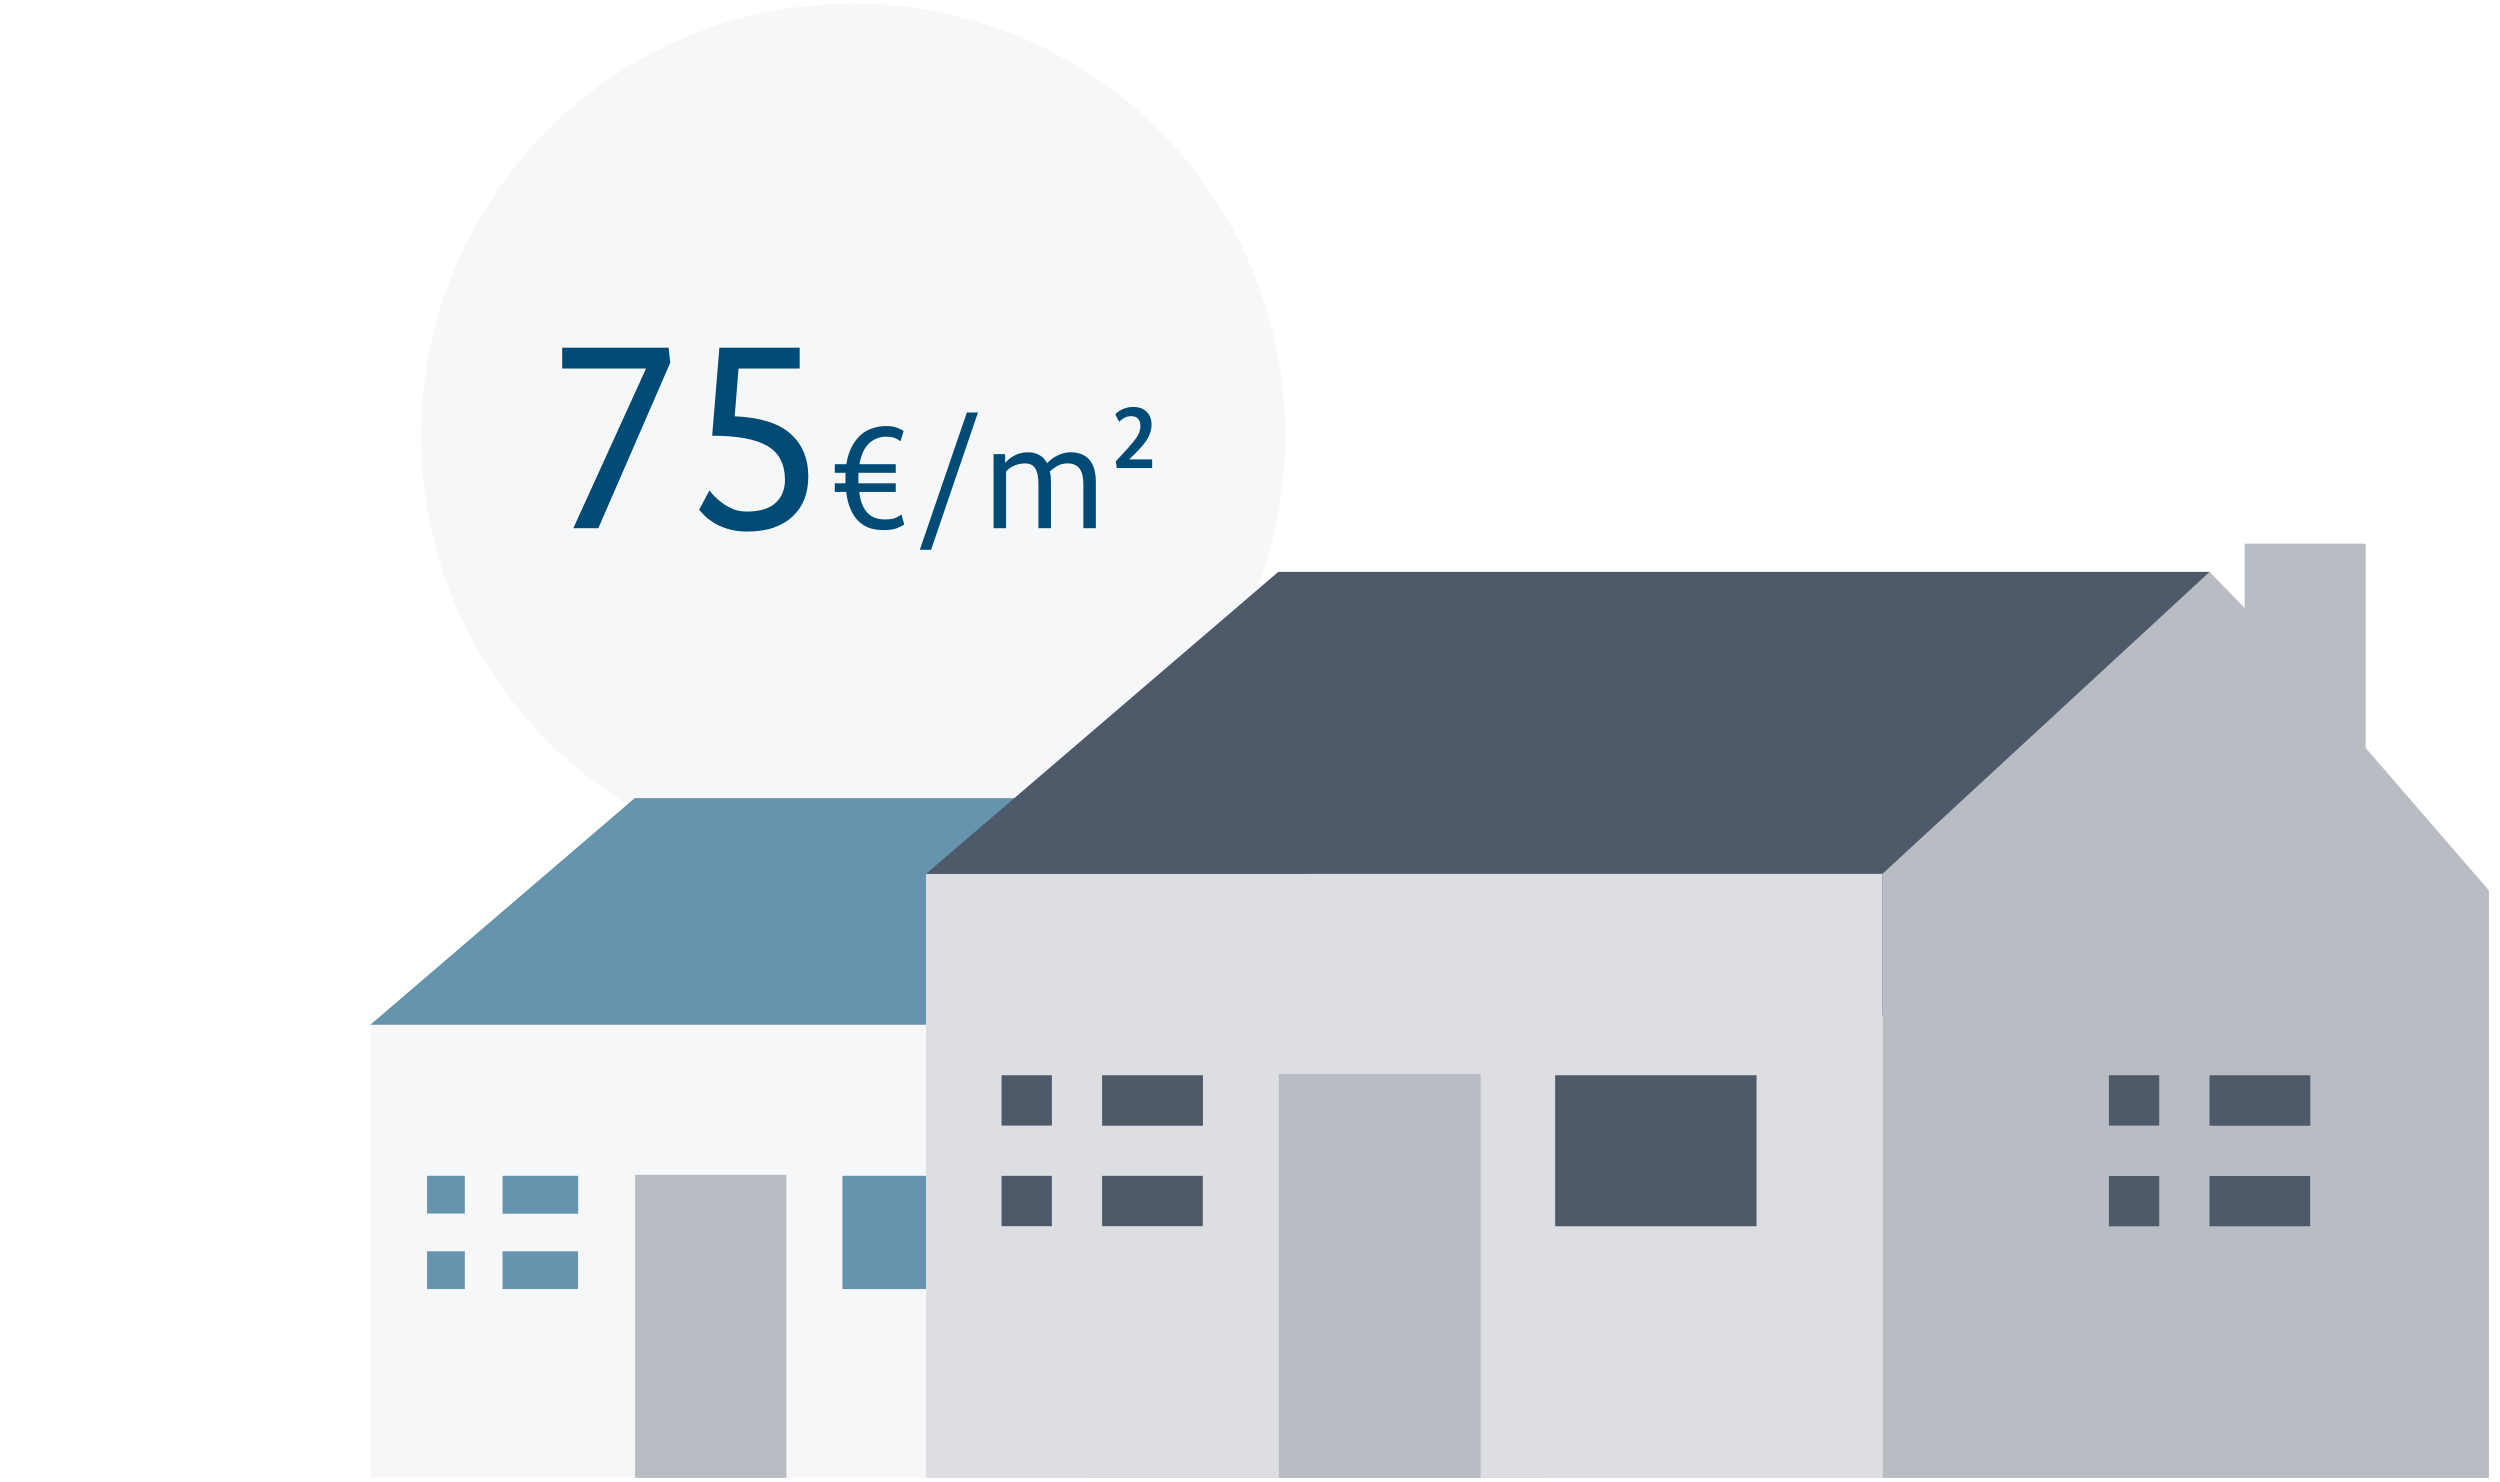
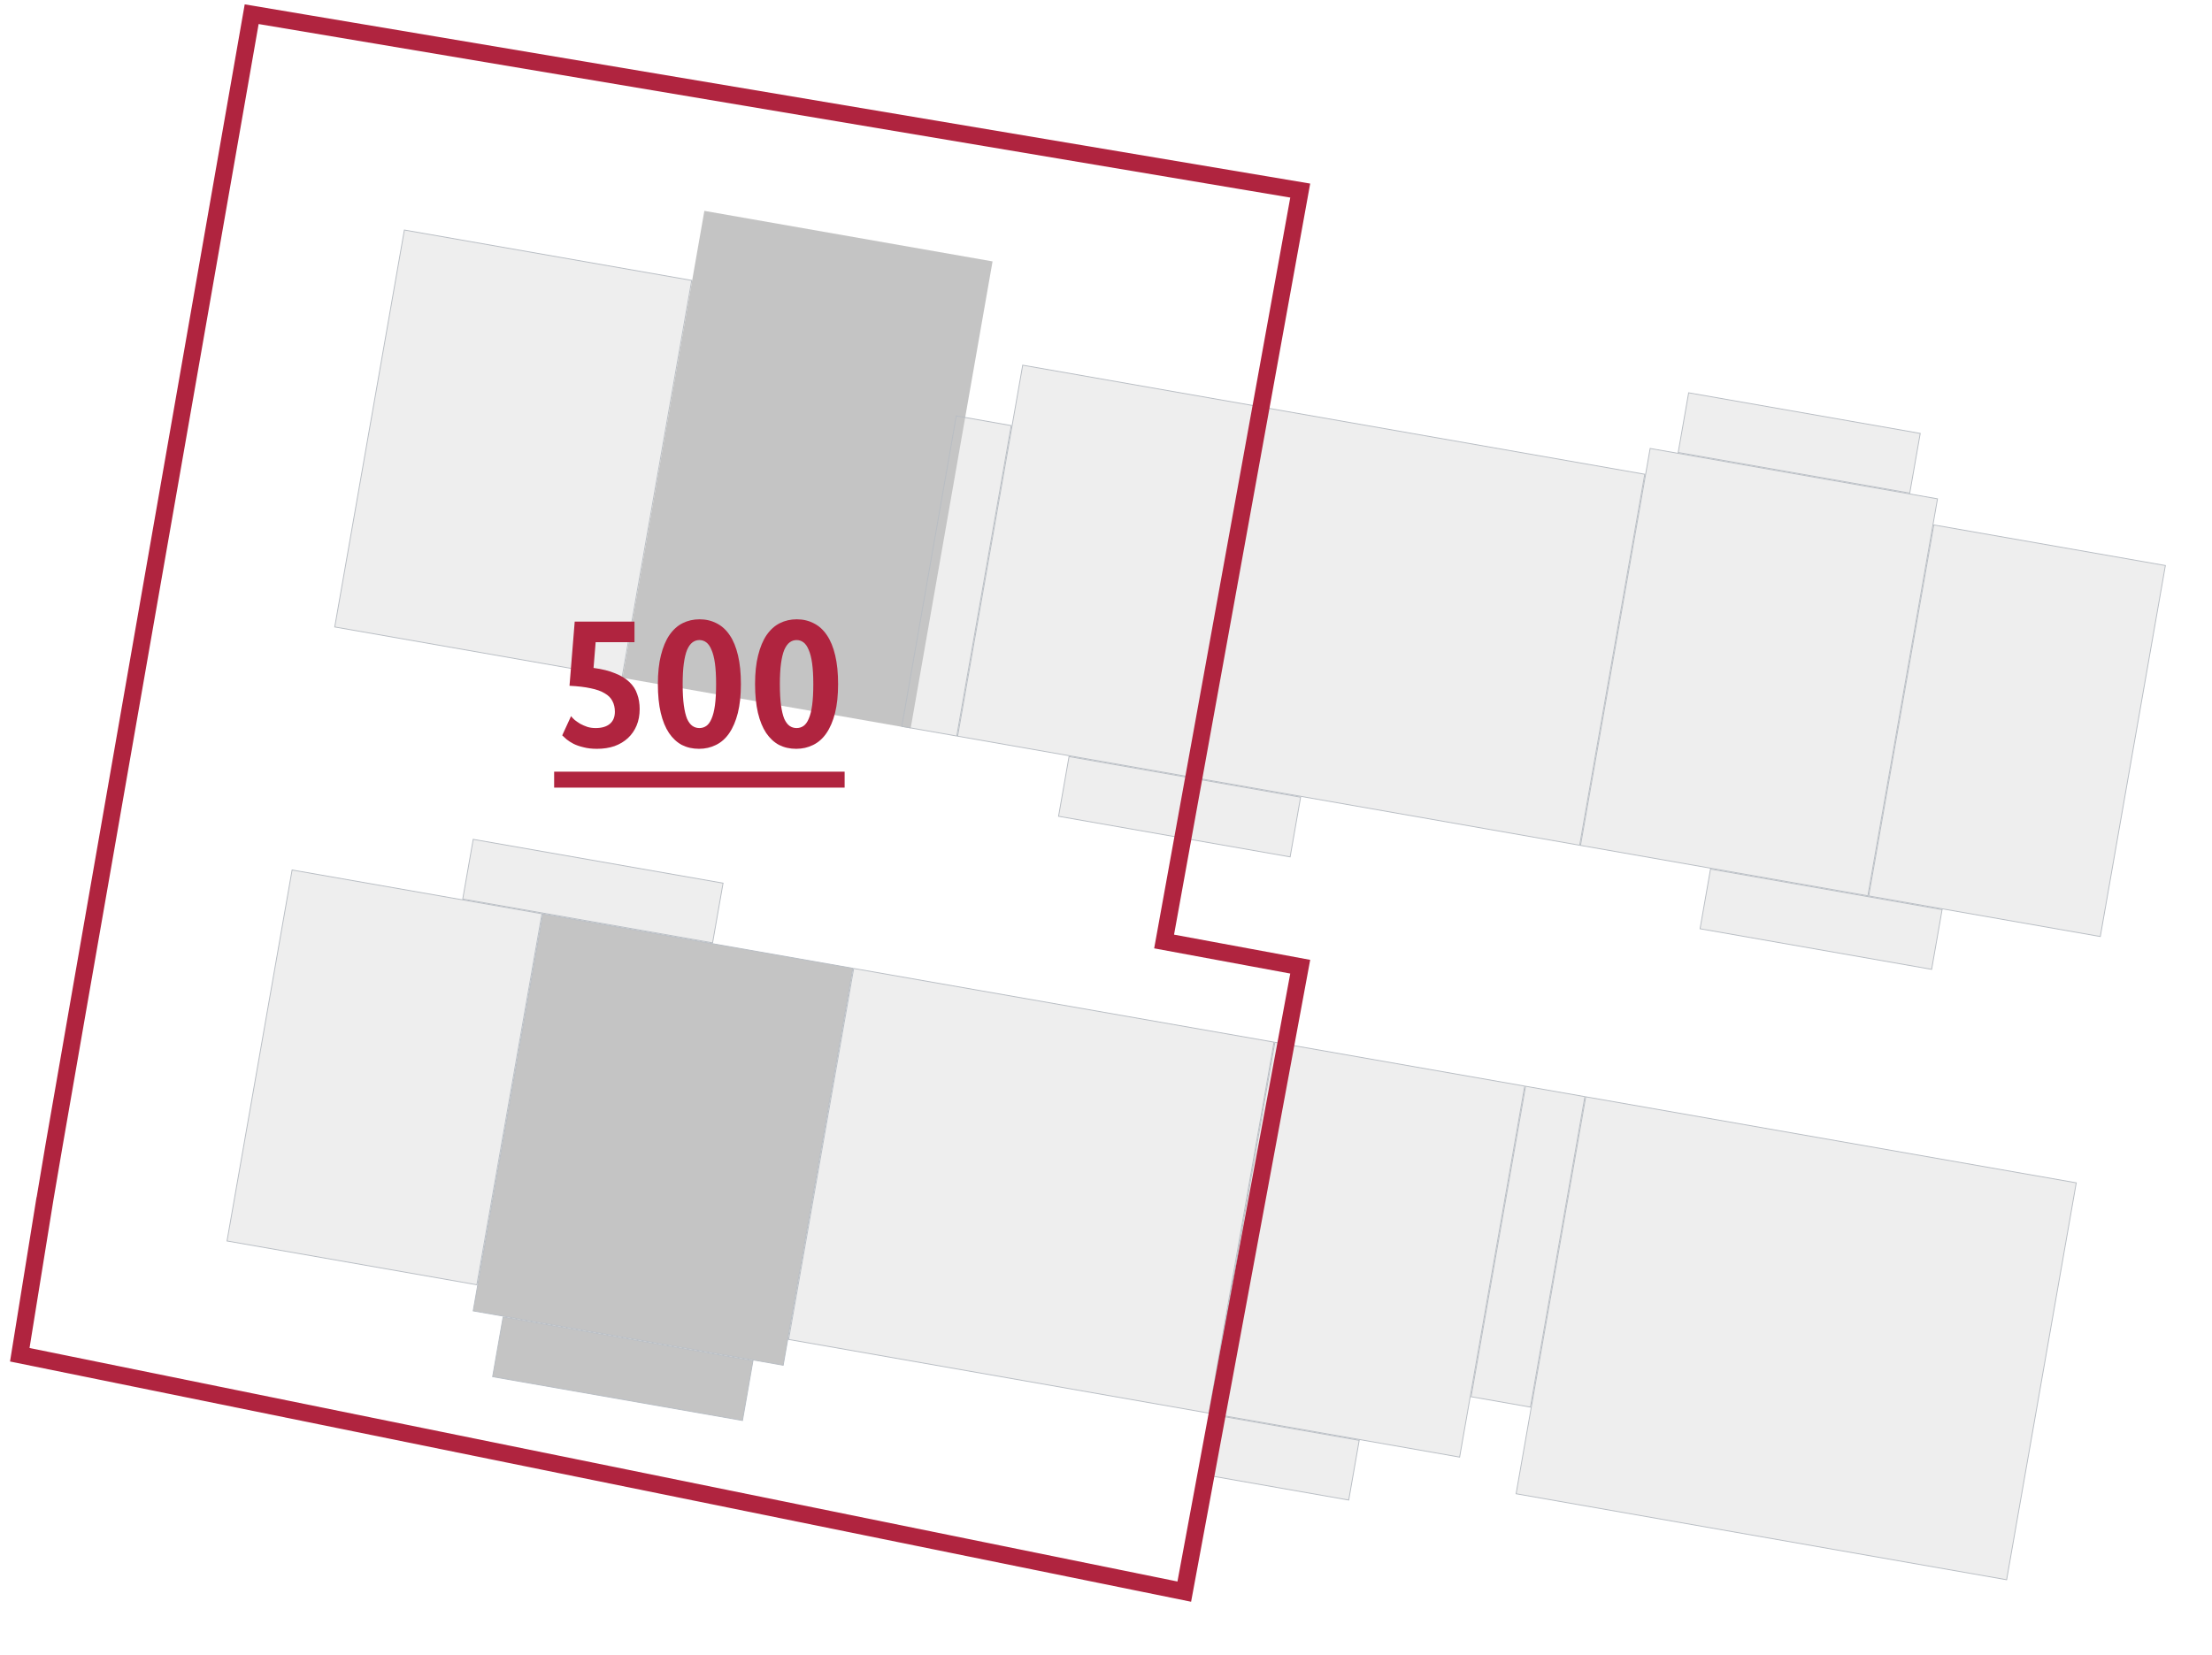
- <svg xmlns="http://www.w3.org/2000/svg" width="162" height="96" viewBox="0 0 162 96" fill="none">
-   <rect x="27.281" y="0.229" width="56" height="56" rx="28" fill="#F6F7F8" />
-   <path d="M43.433 23.501L38.771 34.229H37.151L41.849 23.915V23.879H36.431V22.529H43.325L43.433 23.501ZM51.819 23.879H47.859L47.607 26.975C49.263 27.047 50.469 27.425 51.225 28.109C51.993 28.793 52.377 29.717 52.377 30.881C52.377 31.409 52.293 31.895 52.125 32.339C51.957 32.771 51.705 33.143 51.369 33.455C51.045 33.767 50.631 34.013 50.127 34.193C49.635 34.361 49.059 34.445 48.399 34.445C47.919 34.445 47.499 34.385 47.139 34.265C46.791 34.157 46.491 34.025 46.239 33.869C45.999 33.713 45.801 33.557 45.645 33.401C45.489 33.245 45.375 33.125 45.303 33.041L45.969 31.781C46.053 31.889 46.167 32.021 46.311 32.177C46.467 32.333 46.647 32.483 46.851 32.627C47.055 32.771 47.283 32.897 47.535 33.005C47.799 33.101 48.087 33.149 48.399 33.149C49.227 33.149 49.845 32.963 50.253 32.591C50.661 32.219 50.865 31.721 50.865 31.097C50.865 30.077 50.487 29.345 49.731 28.901C48.975 28.457 47.781 28.235 46.149 28.235L46.617 22.529H51.819V23.879ZM58.045 31.879H55.675C55.721 32.212 55.791 32.492 55.885 32.719C55.985 32.946 56.105 33.129 56.245 33.269C56.392 33.409 56.555 33.509 56.735 33.569C56.922 33.629 57.121 33.659 57.335 33.659C57.648 33.659 57.882 33.626 58.035 33.559C58.195 33.486 58.322 33.412 58.415 33.339L58.595 33.979C58.481 34.066 58.322 34.149 58.115 34.229C57.915 34.309 57.621 34.349 57.235 34.349C56.915 34.349 56.621 34.306 56.355 34.219C56.088 34.126 55.852 33.982 55.645 33.789C55.438 33.589 55.265 33.332 55.125 33.019C54.985 32.706 54.888 32.326 54.835 31.879H54.095V31.319H54.785V30.979C54.785 30.926 54.785 30.869 54.785 30.809C54.785 30.749 54.788 30.692 54.795 30.639H54.095V30.079H54.845C54.911 29.639 55.028 29.262 55.195 28.949C55.361 28.636 55.558 28.379 55.785 28.179C56.011 27.979 56.265 27.836 56.545 27.749C56.825 27.656 57.115 27.609 57.415 27.609C57.728 27.609 57.968 27.646 58.135 27.719C58.308 27.786 58.448 27.852 58.555 27.919L58.355 28.589C58.261 28.516 58.142 28.449 57.995 28.389C57.848 28.329 57.655 28.299 57.415 28.299C56.988 28.299 56.621 28.442 56.315 28.729C56.008 29.016 55.801 29.466 55.695 30.079H58.045V30.639H55.635C55.628 30.692 55.625 30.749 55.625 30.809C55.625 30.862 55.625 30.919 55.625 30.979V31.319H58.045V31.879ZM60.333 35.629H59.603L62.653 26.729H63.373L60.333 35.629ZM67.292 34.229V31.389C67.292 30.909 67.222 30.562 67.082 30.349C66.949 30.136 66.732 30.029 66.432 30.029C66.259 30.029 66.106 30.049 65.972 30.089C65.839 30.122 65.722 30.166 65.622 30.219C65.522 30.272 65.436 30.329 65.362 30.389C65.296 30.449 65.239 30.502 65.192 30.549V34.229H64.382V29.429H65.132V29.969H65.152C65.199 29.916 65.266 29.852 65.352 29.779C65.439 29.699 65.542 29.626 65.662 29.559C65.782 29.486 65.922 29.426 66.082 29.379C66.242 29.332 66.422 29.309 66.622 29.309C66.902 29.309 67.146 29.369 67.352 29.489C67.566 29.602 67.732 29.779 67.852 30.019C67.912 29.952 67.989 29.879 68.082 29.799C68.182 29.712 68.296 29.636 68.422 29.569C68.549 29.496 68.692 29.436 68.852 29.389C69.012 29.336 69.189 29.309 69.382 29.309C69.909 29.309 70.312 29.469 70.592 29.789C70.872 30.109 71.012 30.599 71.012 31.259V34.229H70.202V31.389C70.202 30.909 70.116 30.562 69.942 30.349C69.769 30.136 69.519 30.029 69.192 30.029C68.906 30.029 68.666 30.092 68.472 30.219C68.286 30.339 68.139 30.449 68.032 30.549C68.079 30.742 68.102 30.979 68.102 31.259V34.229H67.292ZM74.619 27.519C74.619 27.719 74.585 27.906 74.519 28.079C74.459 28.252 74.369 28.426 74.249 28.599C74.129 28.772 73.979 28.952 73.799 29.139C73.625 29.326 73.422 29.529 73.189 29.749V29.769H74.659V30.329H72.369L72.309 29.889C72.629 29.542 72.892 29.256 73.099 29.029C73.305 28.796 73.469 28.599 73.589 28.439C73.709 28.272 73.789 28.126 73.829 27.999C73.875 27.872 73.899 27.739 73.899 27.599C73.899 27.399 73.849 27.246 73.749 27.139C73.655 27.026 73.509 26.969 73.309 26.969C73.102 26.969 72.932 27.016 72.799 27.109C72.672 27.196 72.579 27.269 72.519 27.329L72.269 26.849C72.309 26.809 72.359 26.762 72.419 26.709C72.485 26.656 72.565 26.606 72.659 26.559C72.752 26.506 72.862 26.462 72.989 26.429C73.115 26.389 73.259 26.369 73.419 26.369C73.799 26.369 74.092 26.472 74.299 26.679C74.512 26.879 74.619 27.159 74.619 27.519Z" fill="#004B76" />
-   <path d="M25.875 69.808L24 66.402L41.129 51.72H86.398L86.499 55.976L70.249 73.581L51.499 77.353L25.875 69.808Z" fill="#6693AD" />
-   <path d="M93.985 60.28V50.35H88.104V53.481L86.397 51.722L70.492 66.404V71.298V81.086V95.768H99.978V67.208L93.985 60.28Z" fill="#B8BDC3" />
-   <path d="M70.493 66.404L24 66.404V95.768H70.493V66.404Z" fill="#F6F7F8" />
-   <path d="M64.379 76.192H54.591V83.533H64.379V76.192Z" fill="#6693AD" />
-   <path d="M50.959 76.128H41.155V95.768H50.959V76.128Z" fill="#B8BDC3" />
-   <path d="M30.122 78.639V76.192H27.675V78.639H29.918H30.122Z" fill="#6693AD" />
-   <path d="M29.918 81.084H27.675V83.531H30.122V81.084H29.918Z" fill="#6693AD" />
-   <path d="M37.467 76.192H32.565V78.647H37.467V76.192Z" fill="#6693AD" />
-   <path d="M37.459 81.084H32.565V83.531H37.459V81.084Z" fill="#6693AD" />
-   <path d="M83.951 78.637V76.19H81.504V78.637H83.746H83.951Z" fill="#6693AD" />
-   <path d="M83.746 81.085H81.504V83.532H83.951V81.085H83.746Z" fill="#6693AD" />
-   <path d="M91.295 76.19H86.393V78.645H91.295V76.19Z" fill="#6693AD" />
-   <path d="M91.287 81.085H86.393V83.532H91.287V81.085Z" fill="#6693AD" />
-   <path d="M62.501 61.167L60.002 56.627L82.835 37.055H143.179L143.314 42.729L121.653 66.196L96.659 71.224L62.501 61.167Z" fill="#4E596A" />
-   <path d="M153.295 48.466V35.229H145.456V39.403L143.181 37.057L121.979 56.629V63.152V76.2V95.771H161.284V57.701L153.295 48.466Z" fill="#B8BDC3" />
-   <path d="M121.977 56.628L60.002 56.629V95.77H121.977V56.628Z" fill="#DCDEE1" />
-   <path d="M113.823 69.675H100.775V79.461H113.823V69.675Z" fill="#4E596A" />
-   <path d="M95.941 69.591H82.872V95.771H95.941V69.591Z" fill="#B8BDC3" />
-   <path d="M68.162 72.937V69.675H64.9V72.937H67.889H68.162Z" fill="#4E596A" />
-   <path d="M67.889 76.195H64.9V79.457H68.162V76.195H67.889Z" fill="#4E596A" />
-   <path d="M77.951 69.675H71.417V72.948H77.951V69.675Z" fill="#4E596A" />
-   <path d="M77.941 76.195H71.417V79.457H77.941V76.195Z" fill="#4E596A" />
-   <path d="M139.918 72.938V69.676H136.657V72.938H139.646H139.918Z" fill="#4E596A" />
-   <path d="M139.646 76.202H136.656V79.464H139.918V76.202H139.646Z" fill="#4E596A" />
-   <path d="M149.708 69.677H143.174V72.949H149.708V69.677Z" fill="#4E596A" />
-   <path d="M149.697 76.202H143.174V79.464H149.697V76.202Z" fill="#4E596A" />
+ <svg xmlns="http://www.w3.org/2000/svg" width="155" height="116" viewBox="0 0 155 116" fill="none">
+   <rect x="28.335" y="16.122" width="20.443" height="28.248" transform="rotate(9.94729 28.3346 16.1215)" fill="#C4C4C4" fill-opacity="0.3" stroke="#B8BDC3" stroke-width="0.06" />
+   <rect x="115.63" y="31.432" width="20.443" height="28.248" transform="rotate(9.94729 115.63 31.4316)" fill="#C4C4C4" fill-opacity="0.3" stroke="#B8BDC3" stroke-width="0.06" />
+   <rect x="49.356" y="14.78" width="20.503" height="33.231" transform="rotate(9.94729 49.356 14.7804)" fill="#C4C4C4" />
+   <path d="M44.46 45.011L41.739 45.011L41.591 46.816C42.193 46.897 42.695 47.022 43.099 47.193C43.512 47.355 43.844 47.556 44.096 47.799C44.356 48.041 44.54 48.324 44.648 48.647C44.765 48.962 44.823 49.312 44.823 49.698C44.823 50.129 44.751 50.515 44.608 50.856C44.464 51.197 44.262 51.489 44.002 51.732C43.741 51.974 43.427 52.163 43.059 52.297C42.691 52.423 42.282 52.486 41.833 52.486C41.474 52.486 41.16 52.45 40.891 52.378C40.621 52.315 40.388 52.234 40.19 52.136C40.002 52.037 39.84 51.934 39.705 51.826C39.58 51.718 39.476 51.624 39.396 51.543L40.015 50.196C40.078 50.277 40.163 50.367 40.271 50.466C40.388 50.555 40.518 50.645 40.662 50.735C40.814 50.816 40.98 50.888 41.16 50.95C41.34 51.004 41.532 51.031 41.739 51.031C42.17 51.031 42.502 50.932 42.736 50.735C42.969 50.537 43.086 50.255 43.086 49.886C43.086 49.599 43.028 49.348 42.911 49.132C42.803 48.917 42.623 48.737 42.372 48.594C42.121 48.441 41.793 48.324 41.389 48.243C40.985 48.154 40.491 48.095 39.907 48.068L40.271 43.57L44.46 43.57L44.46 45.011ZM51.917 47.947C51.917 48.728 51.845 49.406 51.701 49.981C51.557 50.546 51.355 51.018 51.095 51.395C50.844 51.763 50.534 52.037 50.166 52.216C49.807 52.396 49.412 52.486 48.981 52.486C48.541 52.486 48.141 52.396 47.782 52.216C47.432 52.028 47.131 51.749 46.88 51.381C46.628 51.004 46.435 50.533 46.301 49.967C46.166 49.393 46.099 48.719 46.099 47.947C46.099 47.166 46.17 46.493 46.314 45.927C46.458 45.352 46.655 44.881 46.907 44.513C47.167 44.136 47.477 43.857 47.836 43.678C48.195 43.498 48.59 43.408 49.021 43.408C49.461 43.408 49.861 43.503 50.22 43.691C50.579 43.871 50.884 44.149 51.136 44.526C51.387 44.894 51.58 45.366 51.715 45.94C51.849 46.506 51.917 47.175 51.917 47.947ZM50.179 47.947C50.179 47.381 50.152 46.901 50.099 46.506C50.045 46.111 49.964 45.792 49.856 45.55C49.757 45.307 49.636 45.132 49.492 45.025C49.349 44.917 49.187 44.863 49.008 44.863C48.828 44.863 48.666 44.917 48.523 45.025C48.379 45.132 48.253 45.307 48.146 45.55C48.047 45.792 47.971 46.111 47.917 46.506C47.863 46.901 47.836 47.381 47.836 47.947C47.836 48.54 47.863 49.033 47.917 49.429C47.971 49.824 48.047 50.142 48.146 50.385C48.253 50.618 48.379 50.784 48.523 50.883C48.666 50.982 48.828 51.031 49.008 51.031C49.187 51.031 49.349 50.982 49.492 50.883C49.636 50.784 49.757 50.618 49.856 50.385C49.964 50.142 50.045 49.824 50.099 49.429C50.152 49.033 50.179 48.54 50.179 47.947ZM58.727 47.947C58.727 48.728 58.656 49.406 58.512 49.981C58.368 50.546 58.166 51.018 57.906 51.395C57.654 51.763 57.345 52.037 56.977 52.216C56.617 52.396 56.222 52.486 55.791 52.486C55.351 52.486 54.952 52.396 54.593 52.216C54.242 52.028 53.942 51.749 53.69 51.381C53.439 51.004 53.246 50.533 53.111 49.967C52.977 49.393 52.909 48.719 52.909 47.947C52.909 47.166 52.981 46.493 53.125 45.927C53.268 45.352 53.466 44.881 53.717 44.513C53.978 44.136 54.287 43.857 54.647 43.678C55.006 43.498 55.401 43.408 55.832 43.408C56.272 43.408 56.671 43.503 57.03 43.691C57.389 43.871 57.695 44.149 57.946 44.526C58.198 44.894 58.391 45.366 58.525 45.94C58.66 46.506 58.727 47.175 58.727 47.947ZM56.99 47.947C56.99 47.381 56.963 46.901 56.909 46.506C56.855 46.111 56.775 45.792 56.667 45.55C56.568 45.307 56.447 45.132 56.303 45.025C56.16 44.917 55.998 44.863 55.818 44.863C55.639 44.863 55.477 44.917 55.333 45.025C55.19 45.132 55.064 45.307 54.956 45.55C54.858 45.792 54.781 46.111 54.727 46.506C54.673 46.901 54.647 47.381 54.647 47.947C54.647 48.54 54.673 49.033 54.727 49.429C54.781 49.824 54.858 50.142 54.956 50.385C55.064 50.618 55.19 50.784 55.333 50.883C55.477 50.982 55.639 51.031 55.818 51.031C55.998 51.031 56.16 50.982 56.303 50.883C56.447 50.784 56.568 50.618 56.667 50.385C56.775 50.142 56.855 49.824 56.909 49.429C56.963 49.033 56.99 48.54 56.99 47.947Z" fill="#B0243F" />
+   <path d="M38.83 54.088L59.185 54.088L59.185 55.206L38.83 55.206L38.83 54.088Z" fill="#B0243F" />
+   <rect x="67.01" y="29.153" width="3.908" height="22.094" transform="rotate(9.94729 67.0104 29.1528)" fill="#C4C4C4" fill-opacity="0.3" stroke="#B8BDC3" stroke-width="0.06" />
+   <rect x="71.663" y="25.595" width="16.475" height="26.402" transform="rotate(9.94729 71.6632 25.5953)" fill="#C4C4C4" fill-opacity="0.3" stroke="#B8BDC3" stroke-width="0.06" />
+   <rect x="135.506" y="36.792" width="16.475" height="26.402" transform="rotate(9.94729 135.506 36.7918)" fill="#C4C4C4" fill-opacity="0.3" stroke="#B8BDC3" stroke-width="0.06" />
+   <rect x="74.909" y="53.031" width="16.475" height="4.248" transform="rotate(9.94729 74.9095 53.0307)" fill="#C4C4C4" fill-opacity="0.3" stroke="#B8BDC3" stroke-width="0.06" />
+   <rect x="119.86" y="60.914" width="16.475" height="4.248" transform="rotate(9.94729 119.86 60.9145)" fill="#C4C4C4" fill-opacity="0.3" stroke="#B8BDC3" stroke-width="0.06" />
+   <rect x="118.328" y="27.531" width="16.475" height="4.248" transform="rotate(9.94729 118.328 27.5311)" fill="#C4C4C4" fill-opacity="0.3" stroke="#B8BDC3" stroke-width="0.06" />
+   <rect x="87.95" y="28.452" width="27.718" height="26.402" transform="rotate(9.94729 87.9497 28.452)" fill="#C4C4C4" fill-opacity="0.3" stroke="#B8BDC3" stroke-width="0.06" />
+   <rect x="140.609" y="110.728" width="34.897" height="28.248" transform="rotate(-170.053 140.609 110.728)" fill="#C4C4C4" fill-opacity="0.3" stroke="#B8BDC3" stroke-width="0.06" />
+   <rect x="54.88" y="95.692" width="22.055" height="28.248" transform="rotate(-170.053 54.8801 95.6921)" fill="#C4C4C4" stroke="#B8BDC3" stroke-width="0.06" />
+   <rect x="107.24" y="98.627" width="4.22" height="22.094" transform="rotate(-170.053 107.24 98.6273)" fill="#C4C4C4" fill-opacity="0.3" stroke="#B8BDC3" stroke-width="0.06" />
+   <rect x="102.279" y="102.131" width="17.775" height="26.402" transform="rotate(-170.053 102.279 102.131)" fill="#C4C4C4" fill-opacity="0.3" stroke="#B8BDC3" stroke-width="0.06" />
+   <rect x="33.416" y="90.053" width="17.775" height="26.402" transform="rotate(-170.053 33.4156 90.053)" fill="#C4C4C4" fill-opacity="0.3" stroke="#B8BDC3" stroke-width="0.06" />
+   <rect x="94.508" y="105.141" width="9.777" height="4.248" transform="rotate(-170.053 94.5083 105.141)" fill="#C4C4C4" fill-opacity="0.3" stroke="#B8BDC3" stroke-width="0.06" />
+   <rect x="49.932" y="66.084" width="17.775" height="4.248" transform="rotate(-170.053 49.9324 66.0844)" fill="#C4C4C4" fill-opacity="0.3" stroke="#B8BDC3" stroke-width="0.06" />
+   <rect x="52.028" y="99.566" width="17.775" height="4.248" transform="rotate(-170.053 52.0279 99.5659)" fill="#C4C4C4" stroke="#B8BDC3" stroke-width="0.06" />
+   <rect x="84.712" y="99.05" width="29.903" height="26.402" transform="rotate(-170.053 84.7122 99.0502)" fill="#C4C4C4" fill-opacity="0.3" stroke="#B8BDC3" stroke-width="0.06" />
+   <path d="M17.635 0.995C17.635 0.995 3.152 83.724 3.152 84.007L1.386 94.957L82.985 111.56L91.11 67.758L81.572 65.991L91.11 13.358L17.635 0.995Z" stroke="#B0243F" stroke-width="1.199" />
</svg>
